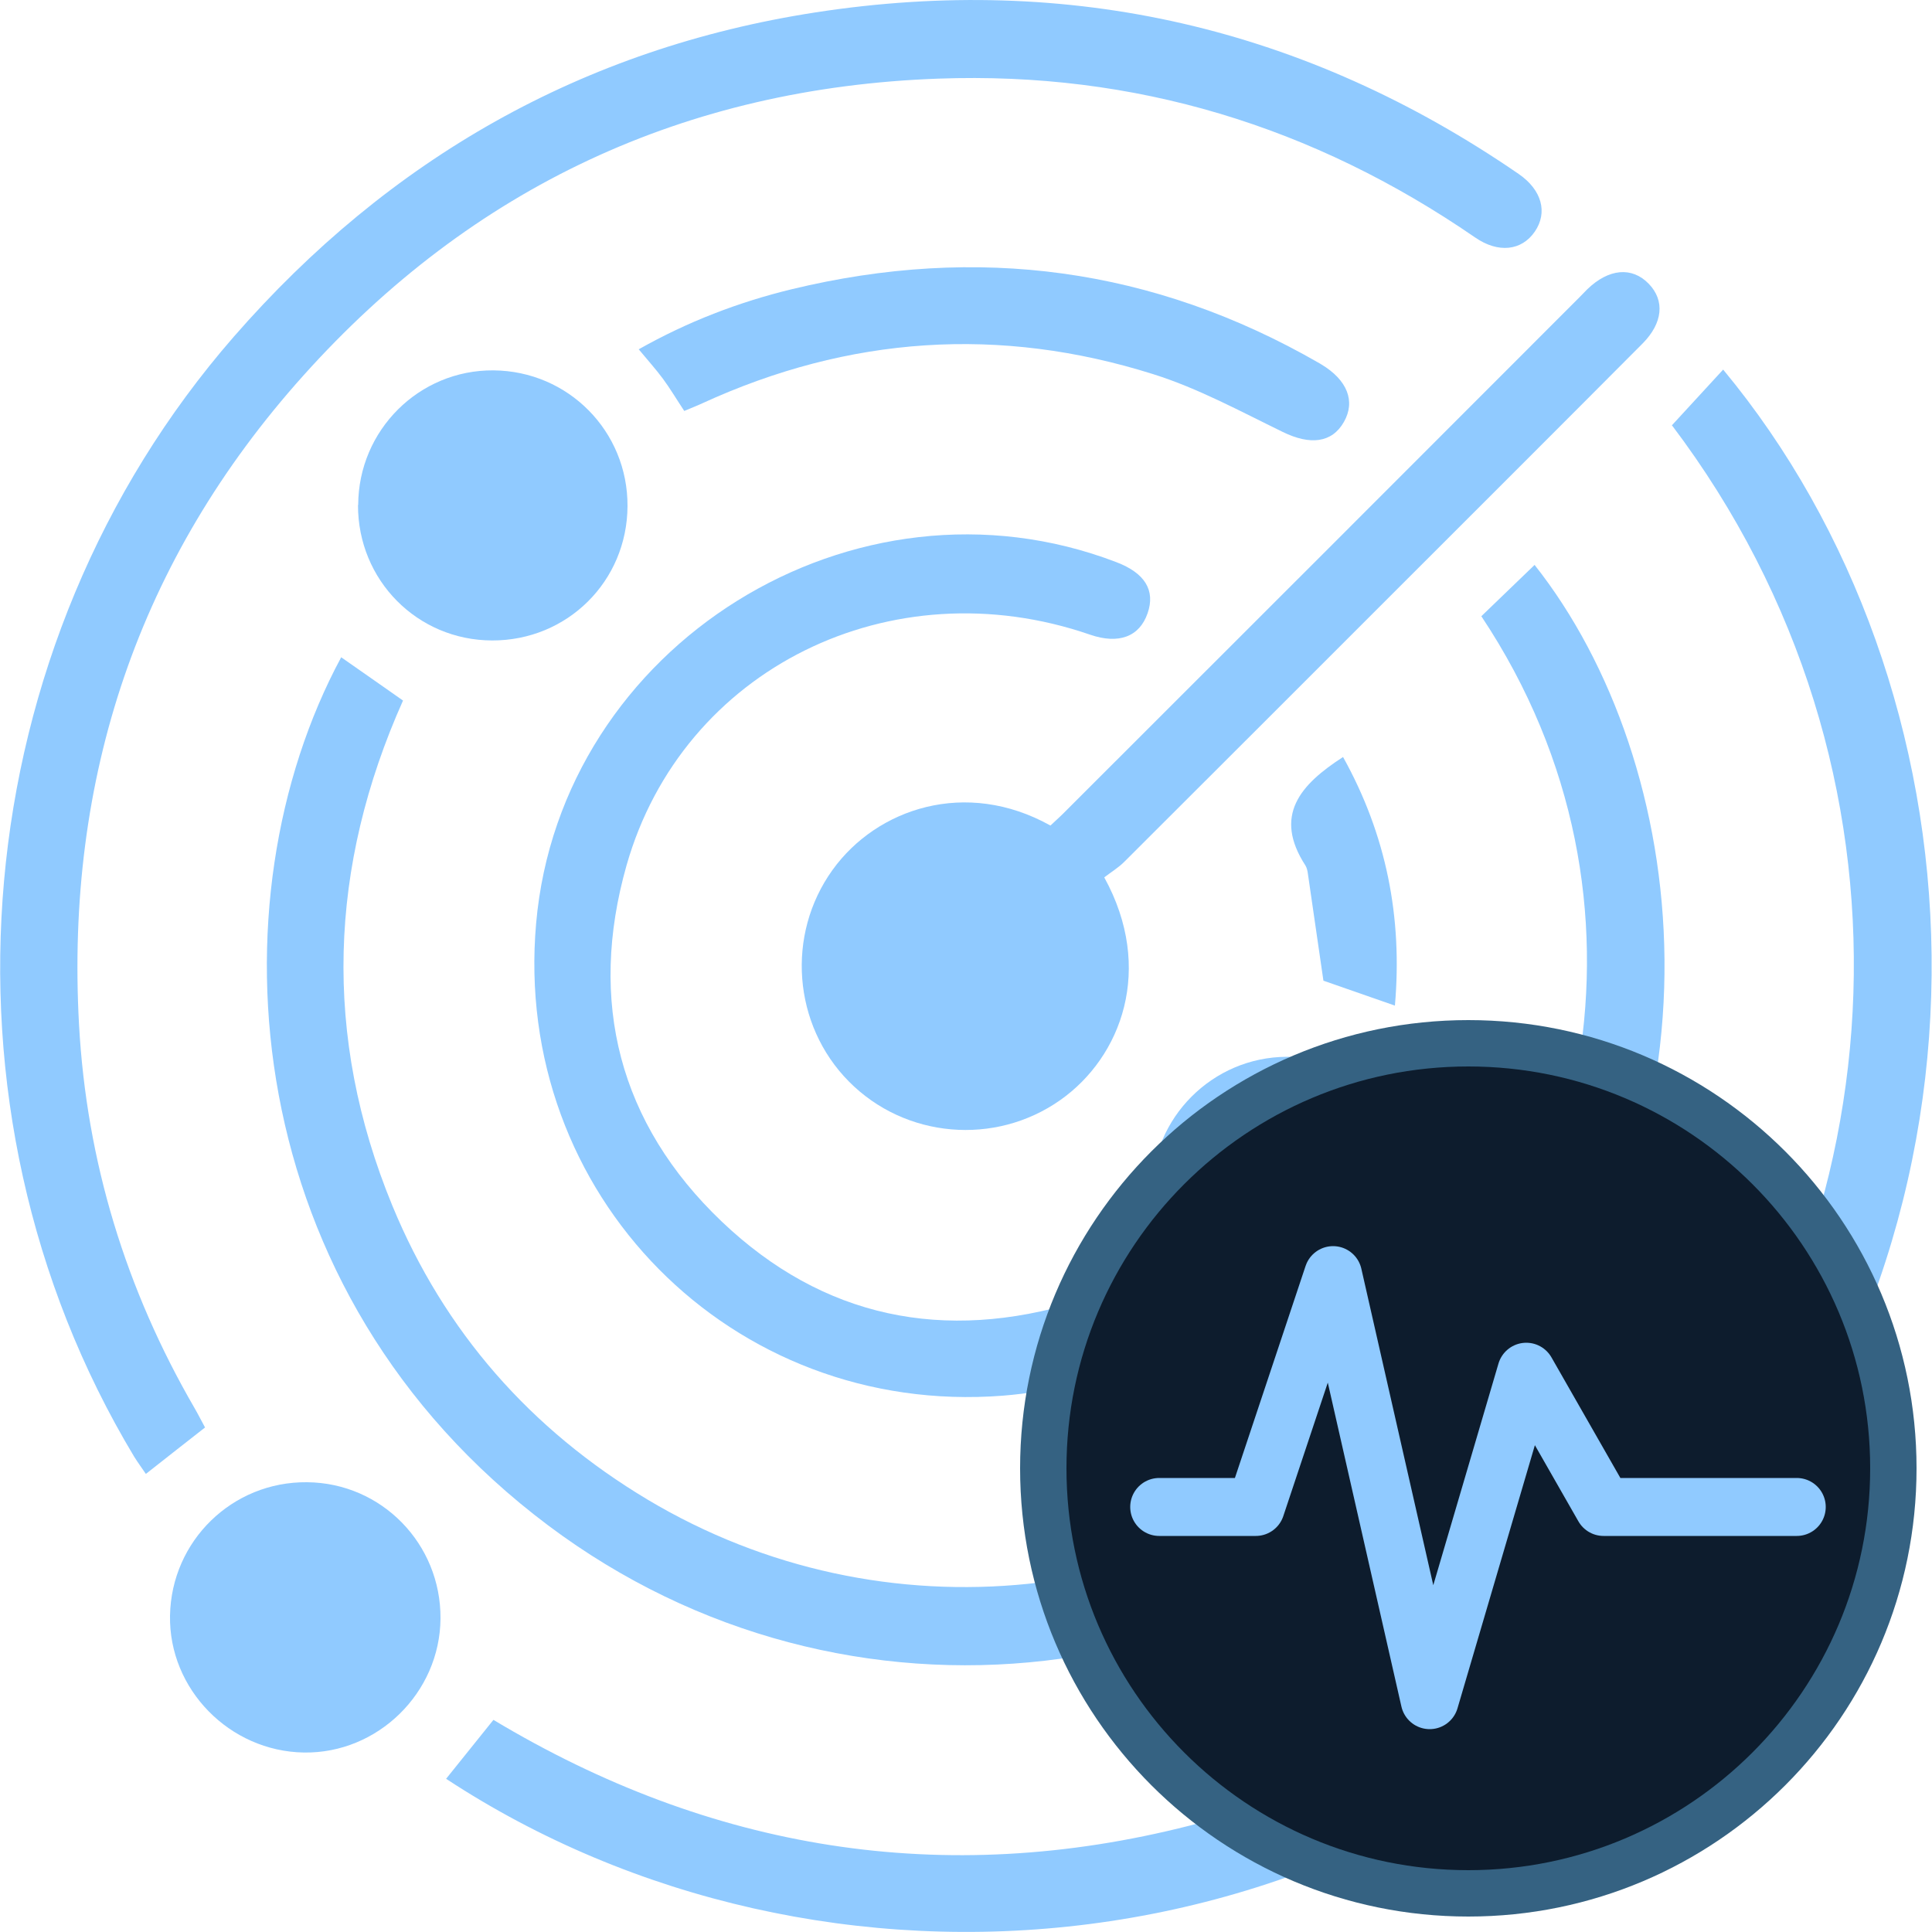
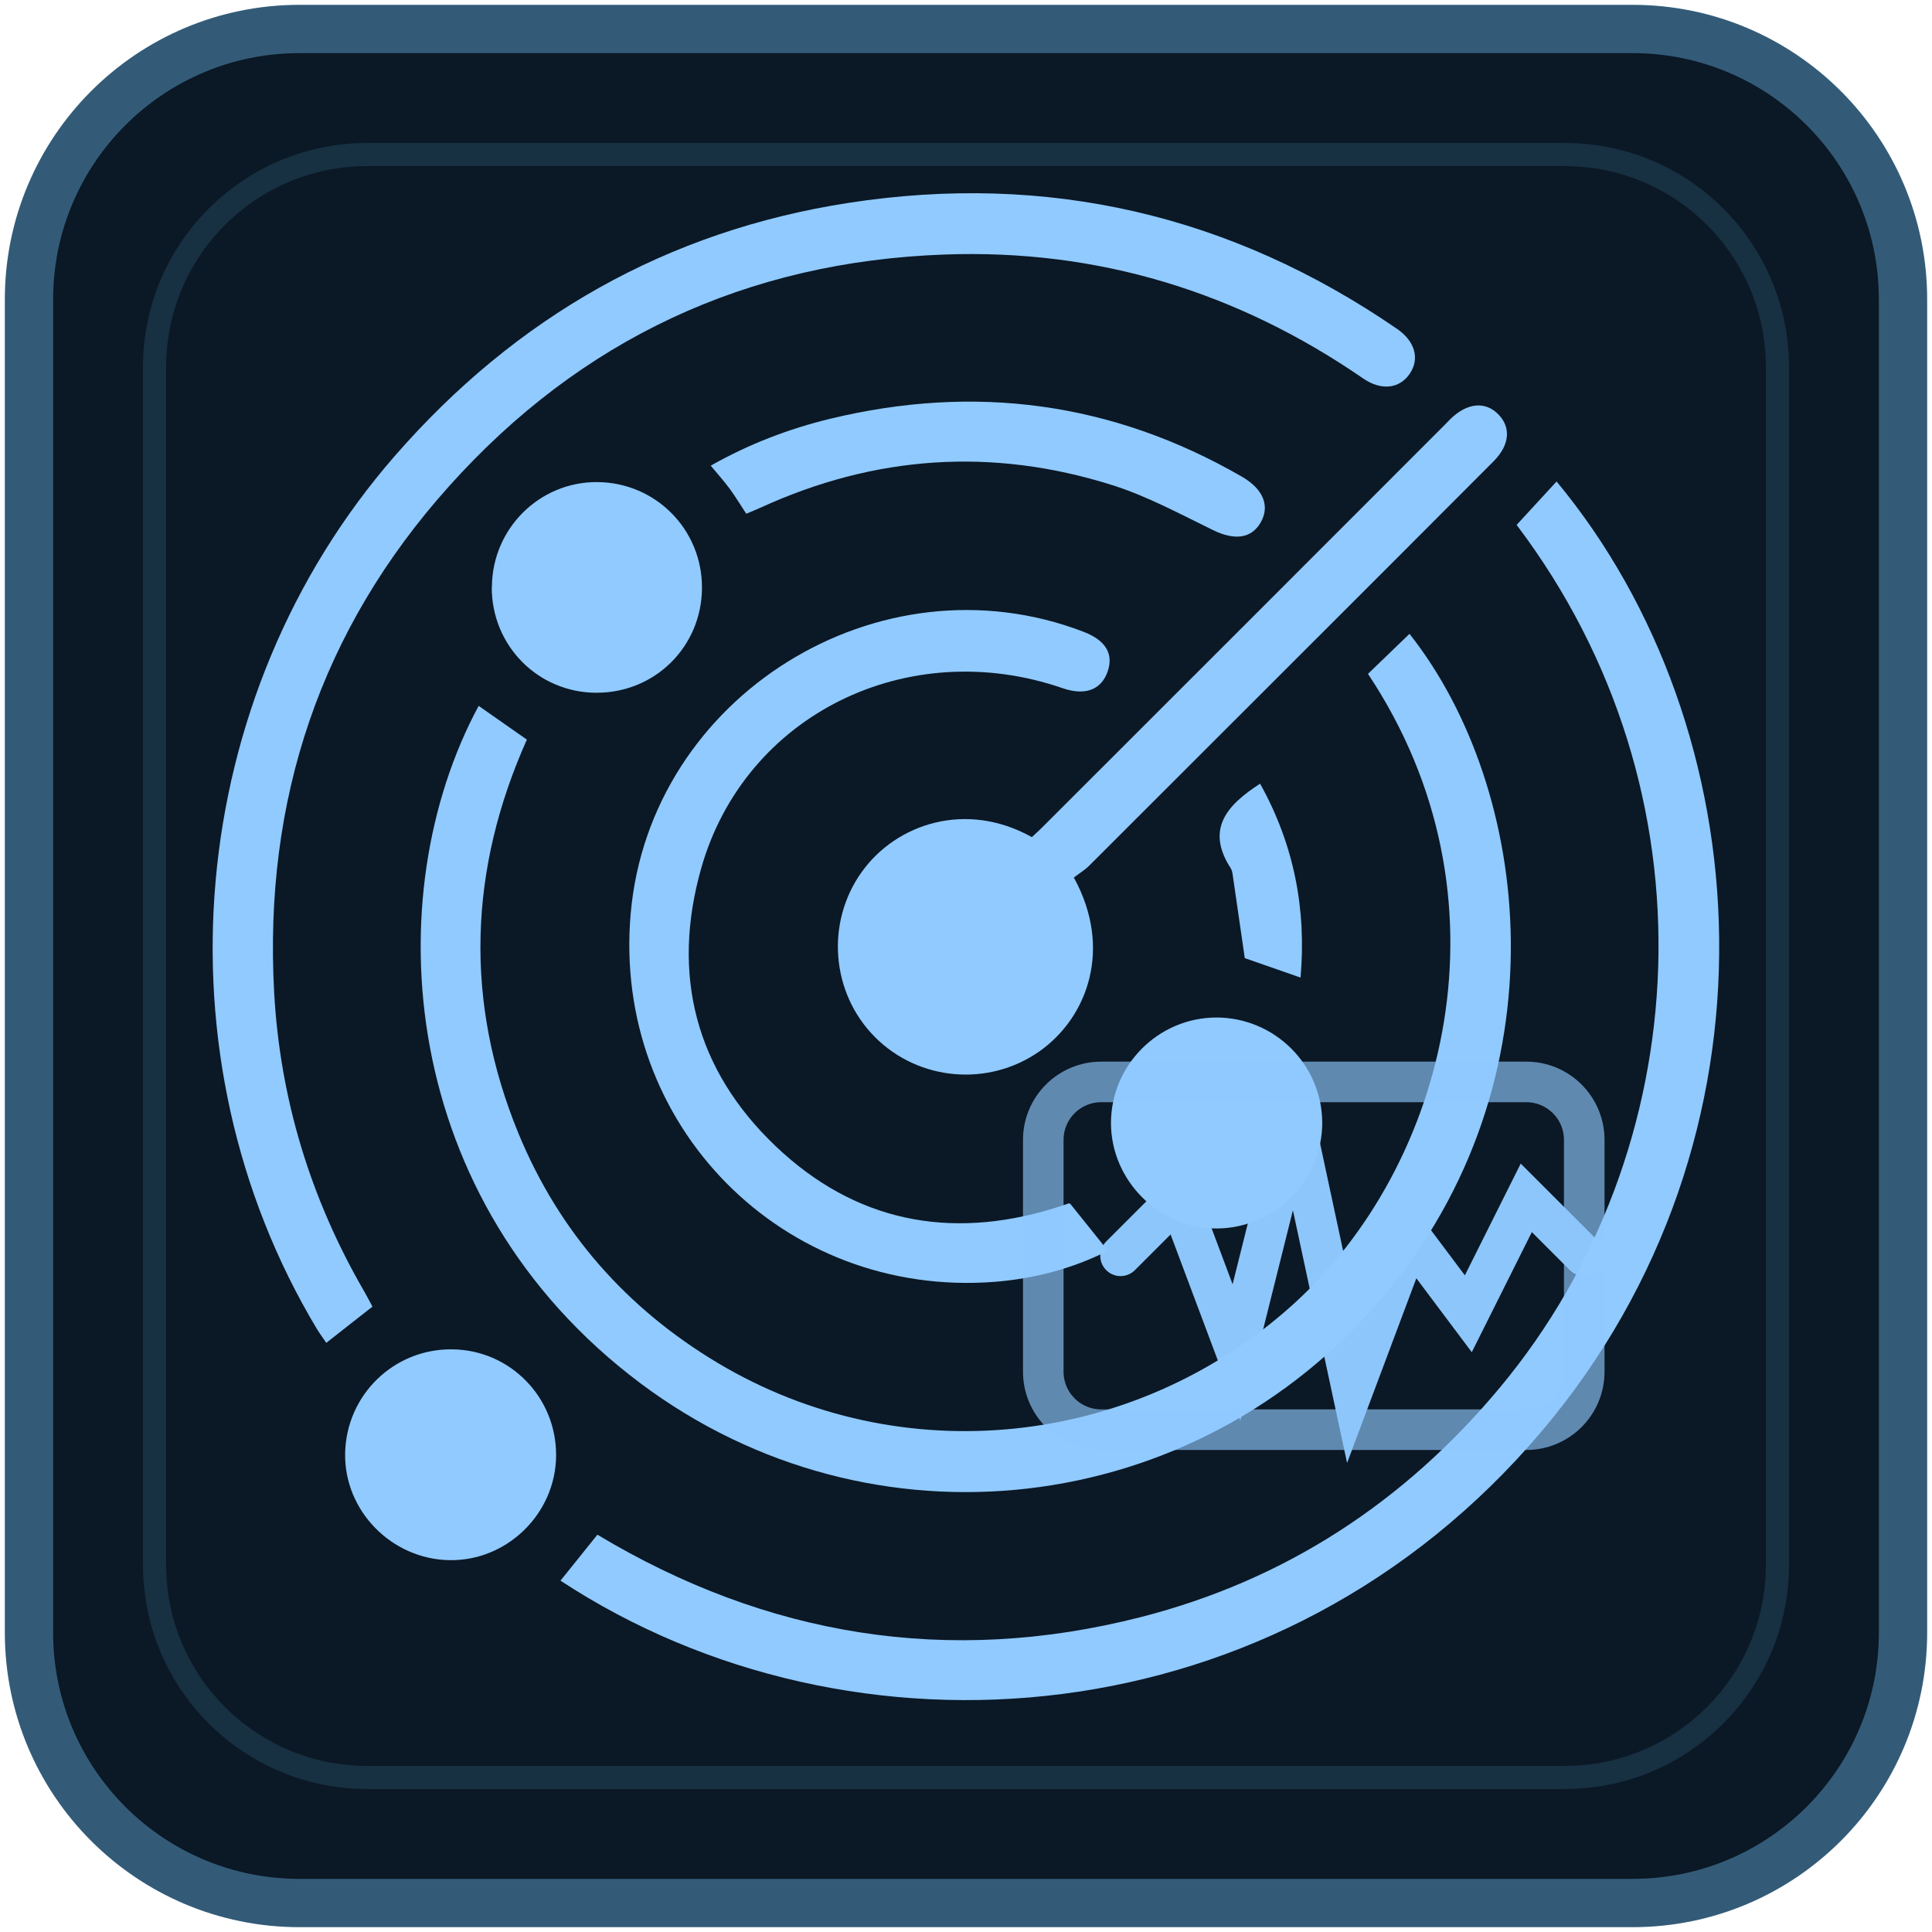
<svg xmlns="http://www.w3.org/2000/svg" viewBox="0 0 100 100" role="img">
-   <g fill="#90CAFF">
+   <rect x="1.5" y="1.5" width="97" height="97" rx="14" fill="#0b1825" stroke="#335b78" stroke-width="2.5" />
+   <rect x="8" y="8" width="84" height="84" rx="11" fill="none" stroke="#173042" stroke-width="1.2" />
+   <g fill="#90CAFF" transform="translate(11 10) scale(.78)">
    <path d="m76.68,31.89c.91-.88,1.84-1.77,2.75-2.65,8.08,10.22,10.45,29.55-1.8,44.04-12.43,14.71-33.89,17.2-49.25,5.68-16.12-12.09-17.51-32.34-10.72-44.94,1.04.73,2.08,1.45,3.2,2.24-3.84,8.59-4.17,17.36-.55,26.15,2.69,6.52,7.16,11.59,13.21,15.21,12.2,7.29,27.65,5.61,38.15-3.85,10.22-9.21,14.91-27,5-41.88Z" />
    <path d="m86.55,22c.91-.99,1.78-1.93,2.64-2.87,13.55,16.33,15.55,43.48-.99,63.03-17.4,20.57-45.77,22.61-65.11,9.91.8-1,1.6-1.99,2.45-3.05,11.23,6.74,23.28,8.73,36.05,5.47,9.59-2.45,17.53-7.65,23.86-15.26,13.04-15.68,14.55-39.43,1.08-57.23Z" />
    <path d="m10.62,73.88c-1.03.81-2.01,1.57-3.07,2.41-.19-.28-.41-.58-.61-.9C-3.96,57.25-1.83,33.41,12.1,17.43,20.13,8.22,30.16,2.5,42.22.64c13.17-2.03,25.35.78,36.38,8.36,1.21.83,1.52,2,.84,2.99-.68.99-1.89,1.13-3.09.3-8.37-5.76-17.62-8.59-27.78-8.22-13.11.47-24.13,5.62-32.87,15.37C7.16,28.96,3.39,40.28,4.09,53.03c.39,7.08,2.42,13.72,5.99,19.87.19.33.36.67.53.98Z" />
    <path d="m57.16,45.42c2.59,4.71.9,9.28-2.28,11.52-3.38,2.38-8.03,1.98-10.94-.96-2.9-2.93-3.26-7.6-.85-10.95,2.29-3.19,6.91-4.74,11.28-2.3.28-.26.59-.54.88-.84,8.84-8.83,17.67-17.66,26.5-26.5.14-.14.27-.28.41-.42,1.11-1.07,2.31-1.18,3.18-.28.84.87.73,2.03-.32,3.09-4.38,4.4-8.77,8.78-13.16,13.17-4.55,4.55-9.11,9.11-13.67,13.66-.3.3-.68.53-1.03.8Z" />
    <path d="m56.91,67.05c.82,1.02,1.64,2.04,2.51,3.13-2.39,1.2-4.9,1.85-7.51,2.06-14.05,1.09-25.4-10.42-24.16-24.45,1.27-14.41,16.49-23.89,30.04-18.69,1.47.56,2.02,1.46,1.61,2.64-.42,1.22-1.5,1.62-2.98,1.11-10.29-3.55-21.09,1.75-23.99,11.94-2,7.05-.39,13.37,4.93,18.44,5.24,4.99,11.5,6.26,18.44,4.14.34-.1.67-.22,1-.33.03-.01.07,0,.11.02Z" />
    <path d="m66.61,54.7c3.86,0,7.01,3.12,7.03,6.97.01,3.83-3.15,7.01-6.99,7.03-3.82.02-7.02-3.16-7.03-6.99,0-3.85,3.14-7,6.99-7.01Z" />
    <path d="m15.89,76.72c3.86.03,6.94,3.19,6.91,7.06-.03,3.84-3.25,6.99-7.07,6.93-3.85-.06-7-3.28-6.93-7.09.07-3.86,3.22-6.94,7.09-6.9Z" />
    <path d="m18.54,26.14c.01-3.87,3.15-7,7-6.97,3.87.03,6.96,3.15,6.94,7.03-.02,3.89-3.12,6.96-7.01,6.95-3.87-.01-6.95-3.12-6.94-7.01Z" />
    <path d="m35.41,21.26c-.41-.62-.73-1.16-1.1-1.66-.37-.5-.78-.95-1.25-1.52,2.53-1.43,5.16-2.44,7.92-3.11,9.6-2.32,18.72-1.12,27.31,3.83.03.02.07.04.1.06,1.35.81,1.78,1.91,1.17,2.98-.62,1.09-1.75,1.21-3.16.52-2.2-1.07-4.38-2.26-6.7-2.99-7.95-2.51-15.76-1.98-23.36,1.51-.28.13-.57.24-.92.39Z" />
    <path d="m69.52,39.19c2.23,4.01,3.08,8.28,2.68,12.86-1.29-.45-2.52-.88-3.7-1.29-.27-1.83-.53-3.67-.8-5.51-.02-.15-.05-.32-.13-.45-1.68-2.59-.27-4.19,1.95-5.62Z" />
  </g>
-   <circle cx="76" cy="76" r="22" fill="#0d1c2d" stroke="#356282" stroke-width="2.4" />
-   <path d="M60 78 L65 78 L69 66 L74 88 L79 71 L83 78 L93 78" fill="none" stroke="#90CAFF" stroke-width="3.0" stroke-linecap="round" stroke-linejoin="round" />
+   <g fill="none" stroke="#90CAFF" stroke-width="2.1" stroke-linecap="round" opacity=".98">
+     <rect x="54" y="56" width="28" height="18" rx="3" opacity=".65" />
+     <path d="M58 65 l3 -3 3 8 3 -12 3 14 3 -8 3 4 3 -6 3 3" />
+   </g>
</svg>
